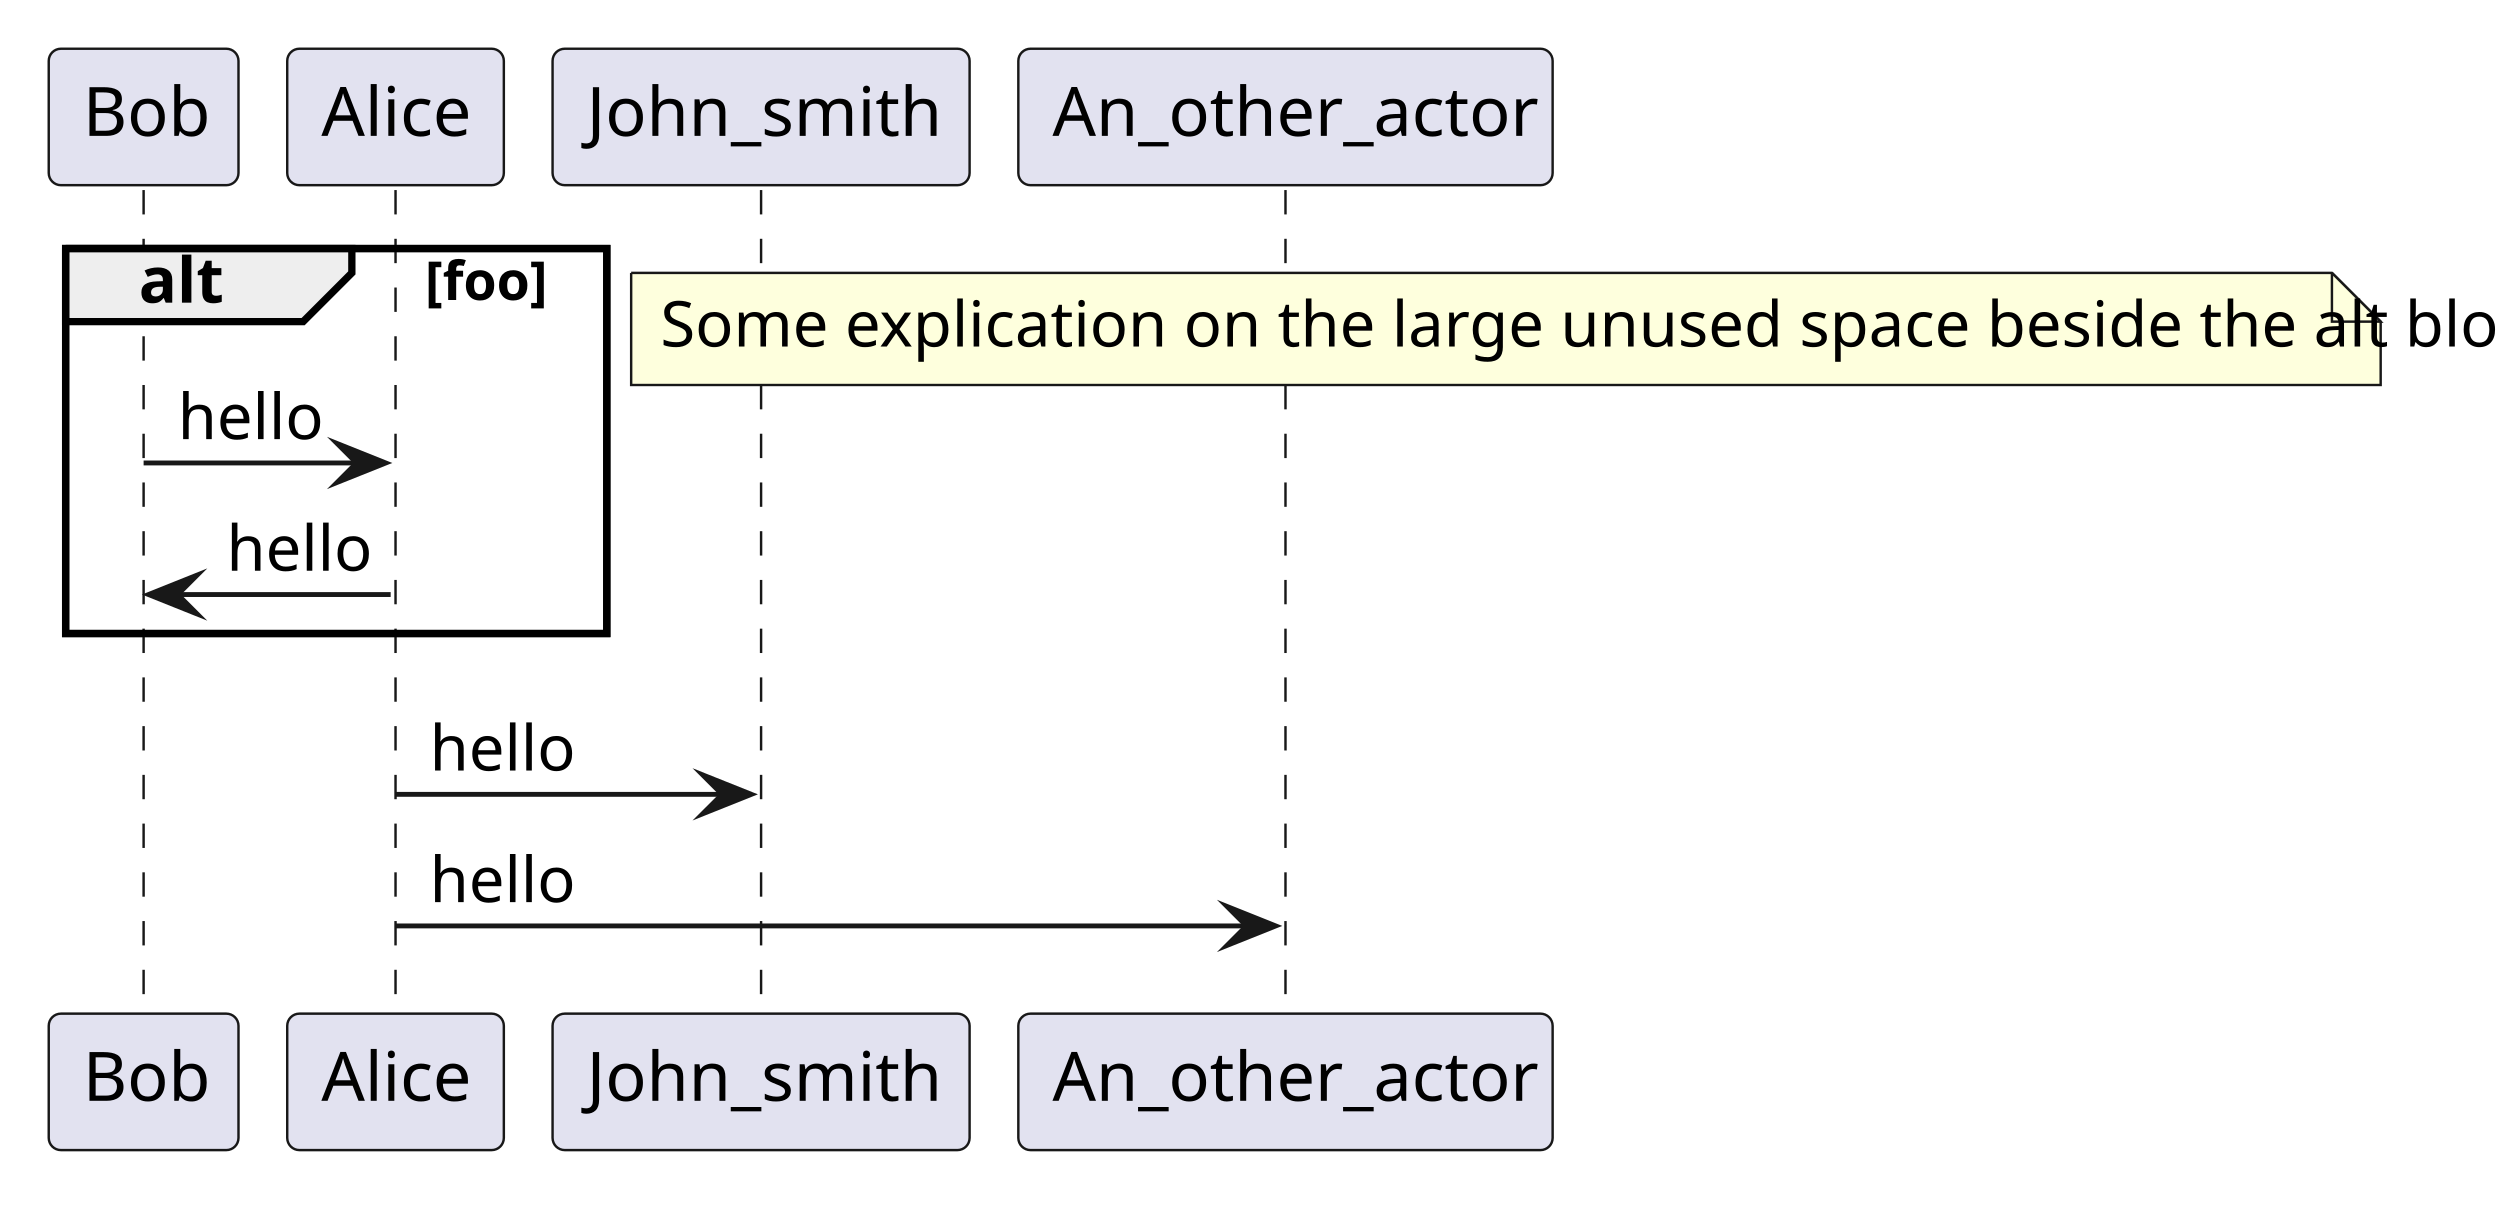
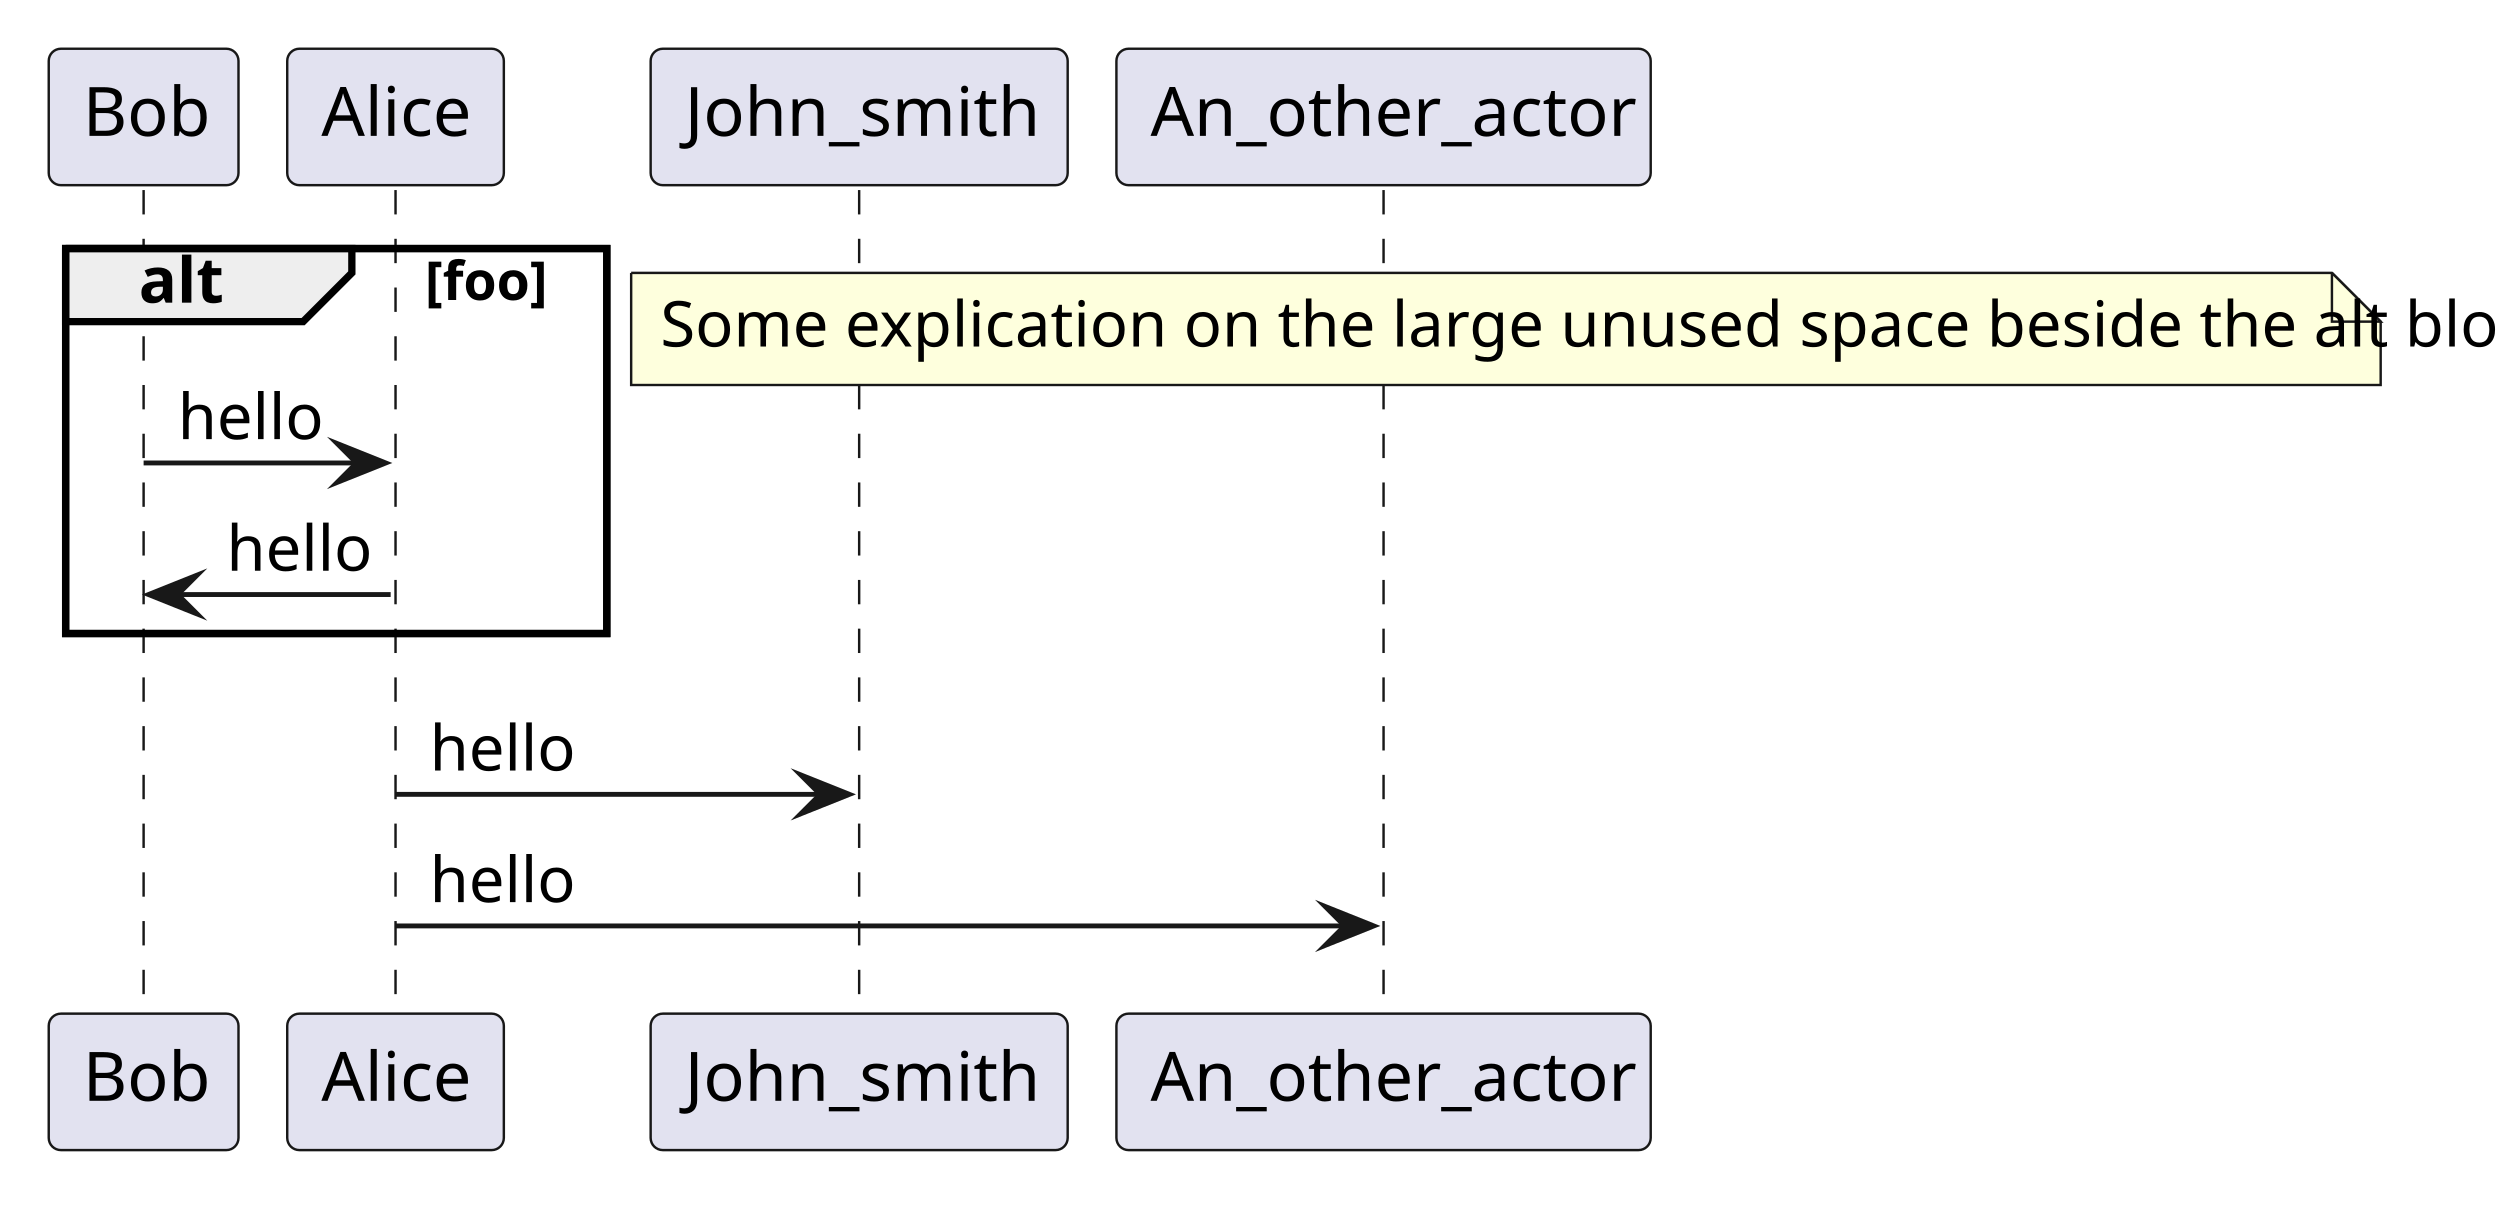
<svg xmlns="http://www.w3.org/2000/svg" version="1.1" data-diagram-type="SEQUENCE" style="width:513px;height:248px;background:#FFFFFF;" width="513px" height="248px" viewBox="0 0 513 248" zoomAndPan="magnify" preserveAspectRatio="none" contentStyleType="text/css">
  <defs />
  <g font-family="sans-serif" lengthAdjust="spacing">
    <rect x="13.469" y="51" width="111.044" height="79" fill="none" style="stroke:#000;stroke-width:1.5;" />
    <g>
      <rect x="25.969" y="39" width="8" height="169" fill="#000" fill-opacity="0" />
      <line x1="29.469" y1="39" x2="29.469" y2="208" style="stroke:#181818;stroke-width:0.5;stroke-dasharray:5,5;" />
    </g>
    <g>
      <rect x="77.663" y="39" width="8" height="169" fill="#000" fill-opacity="0" />
      <line x1="81.163" y1="39" x2="81.163" y2="208" style="stroke:#181818;stroke-width:0.5;stroke-dasharray:5,5;" />
    </g>
    <g>
-       <rect x="152.675" y="39" width="8" height="169" fill="#000" fill-opacity="0" />
-       <line x1="156.175" y1="39" x2="156.175" y2="208" style="stroke:#181818;stroke-width:0.5;stroke-dasharray:5,5;" />
+       <rect x="172.8" y="39" width="8" height="169" fill="#000" fill-opacity="0" />
+       <line x1="176.3" y1="39" x2="176.3" y2="208" style="stroke:#181818;stroke-width:0.5;stroke-dasharray:5,5;" />
    </g>
    <g>
-       <rect x="260.281" y="39" width="8" height="169" fill="#000" fill-opacity="0" />
-       <line x1="263.781" y1="39" x2="263.781" y2="208" style="stroke:#181818;stroke-width:0.5;stroke-dasharray:5,5;" />
+       <rect x="280.406" y="39" width="8" height="169" fill="#000" fill-opacity="0" />
+       <line x1="283.906" y1="39" x2="283.906" y2="208" style="stroke:#181818;stroke-width:0.5;stroke-dasharray:5,5;" />
    </g>
    <rect x="10" y="10" width="38.938" height="28" fill="#E2E2F0" style="stroke:#181818;stroke-width:0.5;" rx="2.5" ry="2.5" />
    <text x="17" y="27.889" fill="#000" font-size="14" textLength="24.938">Bob</text>
    <rect x="58.938" y="10" width="44.45" height="28" fill="#E2E2F0" style="stroke:#181818;stroke-width:0.5;" rx="2.5" ry="2.5" />
    <text x="65.938" y="27.889" fill="#000" font-size="14" textLength="30.45">Alice</text>
-     <rect x="113.387" y="10" width="85.575" height="28" fill="#E2E2F0" style="stroke:#181818;stroke-width:0.5;" rx="2.5" ry="2.5" />
-     <text x="120.387" y="27.889" fill="#000" font-size="14" textLength="71.575">John_smith</text>
-     <rect x="208.962" y="10" width="109.638" height="28" fill="#E2E2F0" style="stroke:#181818;stroke-width:0.5;" rx="2.5" ry="2.5" />
-     <text x="215.962" y="27.889" fill="#000" font-size="14" textLength="95.638">An_other_actor</text>
+     <rect x="133.513" y="10" width="85.575" height="28" fill="#E2E2F0" style="stroke:#181818;stroke-width:0.5;" rx="2.5" ry="2.5" />
+     <text x="140.513" y="27.889" fill="#000" font-size="14" textLength="71.575">John_smith</text>
+     <rect x="229.087" y="10" width="109.638" height="28" fill="#E2E2F0" style="stroke:#181818;stroke-width:0.5;" rx="2.5" ry="2.5" />
+     <text x="236.087" y="27.889" fill="#000" font-size="14" textLength="95.638">An_other_actor</text>
    <rect x="10" y="208" width="38.938" height="28" fill="#E2E2F0" style="stroke:#181818;stroke-width:0.5;" rx="2.5" ry="2.5" />
    <text x="17" y="225.889" fill="#000" font-size="14" textLength="24.938">Bob</text>
    <rect x="58.938" y="208" width="44.45" height="28" fill="#E2E2F0" style="stroke:#181818;stroke-width:0.5;" rx="2.5" ry="2.5" />
    <text x="65.938" y="225.889" fill="#000" font-size="14" textLength="30.45">Alice</text>
-     <rect x="113.387" y="208" width="85.575" height="28" fill="#E2E2F0" style="stroke:#181818;stroke-width:0.5;" rx="2.5" ry="2.5" />
-     <text x="120.387" y="225.889" fill="#000" font-size="14" textLength="71.575">John_smith</text>
-     <rect x="208.962" y="208" width="109.638" height="28" fill="#E2E2F0" style="stroke:#181818;stroke-width:0.5;" rx="2.5" ry="2.5" />
-     <text x="215.962" y="225.889" fill="#000" font-size="14" textLength="95.638">An_other_actor</text>
+     <rect x="133.513" y="208" width="85.575" height="28" fill="#E2E2F0" style="stroke:#181818;stroke-width:0.5;" rx="2.5" ry="2.5" />
+     <text x="140.513" y="225.889" fill="#000" font-size="14" textLength="71.575">John_smith</text>
+     <rect x="229.087" y="208" width="109.638" height="28" fill="#E2E2F0" style="stroke:#181818;stroke-width:0.5;" rx="2.5" ry="2.5" />
+     <text x="236.087" y="225.889" fill="#000" font-size="14" textLength="95.638">An_other_actor</text>
    <path d="M13.469,51 L72.2,51 L72.2,56 L62.2,66 L13.469,66 L13.469,51" style="stroke:#000;stroke-width:1.5;" fill="#EEE" />
    <rect x="13.469" y="51" width="111.044" height="79" fill="none" style="stroke:#000;stroke-width:1.5;" />
    <text x="28.469" y="62.111" fill="#000" font-size="13" textLength="13.731" font-weight="700">alt</text>
    <text x="87.2" y="61.556" fill="#000" font-size="11" textLength="21.313" font-weight="700">[foo]</text>
    <path d="M129.513,56 L129.513,79 L488.513,79 L488.513,66 L478.513,56 L129.513,56" style="stroke:#181818;stroke-width:0.5;" fill="#FEFFDD" />
    <path d="M478.513,56 L478.513,66 L488.513,66 L478.513,56" style="stroke:#181818;stroke-width:0.5;" fill="#FEFFDD" />
    <text x="135.513" y="71.111" fill="#000" font-size="13" textLength="338.325">Some explication on the large unused space beside the alt block.</text>
    <polygon points="69.163,91,79.163,95,69.163,99,73.163,95" fill="#181818" style="stroke:#181818;stroke-width:1;stroke-linejoin:miter;stroke-miterlimit:10;" />
    <line x1="29.469" y1="95" x2="75.163" y2="95" style="stroke:#181818;stroke-width:1;" />
    <text x="36.469" y="90.111" fill="#000" font-size="13" textLength="27.544">hello</text>
    <polygon points="40.469,118,30.469,122,40.469,126,36.469,122" fill="#181818" style="stroke:#181818;stroke-width:1;stroke-linejoin:miter;stroke-miterlimit:10;" />
    <line x1="34.469" y1="122" x2="80.163" y2="122" style="stroke:#181818;stroke-width:1;" />
    <text x="46.469" y="117.111" fill="#000" font-size="13" textLength="27.544">hello</text>
-     <polygon points="144.175,159,154.175,163,144.175,167,148.175,163" fill="#181818" style="stroke:#181818;stroke-width:1;stroke-linejoin:miter;stroke-miterlimit:10;" />
-     <line x1="81.163" y1="163" x2="150.175" y2="163" style="stroke:#181818;stroke-width:1;" />
+     <polygon points="164.3,159,174.3,163,164.3,167,168.3,163" fill="#181818" style="stroke:#181818;stroke-width:1;stroke-linejoin:miter;stroke-miterlimit:10;" />
+     <line x1="81.163" y1="163" x2="170.3" y2="163" style="stroke:#181818;stroke-width:1;" />
    <text x="88.163" y="158.111" fill="#000" font-size="13" textLength="27.544">hello</text>
-     <polygon points="251.781,186,261.781,190,251.781,194,255.781,190" fill="#181818" style="stroke:#181818;stroke-width:1;stroke-linejoin:miter;stroke-miterlimit:10;" />
-     <line x1="81.163" y1="190" x2="257.781" y2="190" style="stroke:#181818;stroke-width:1;" />
+     <polygon points="271.906,186,281.906,190,271.906,194,275.906,190" fill="#181818" style="stroke:#181818;stroke-width:1;stroke-linejoin:miter;stroke-miterlimit:10;" />
+     <line x1="81.163" y1="190" x2="277.906" y2="190" style="stroke:#181818;stroke-width:1;" />
    <text x="88.163" y="185.111" fill="#000" font-size="13" textLength="27.544">hello</text>
  </g>
</svg>
